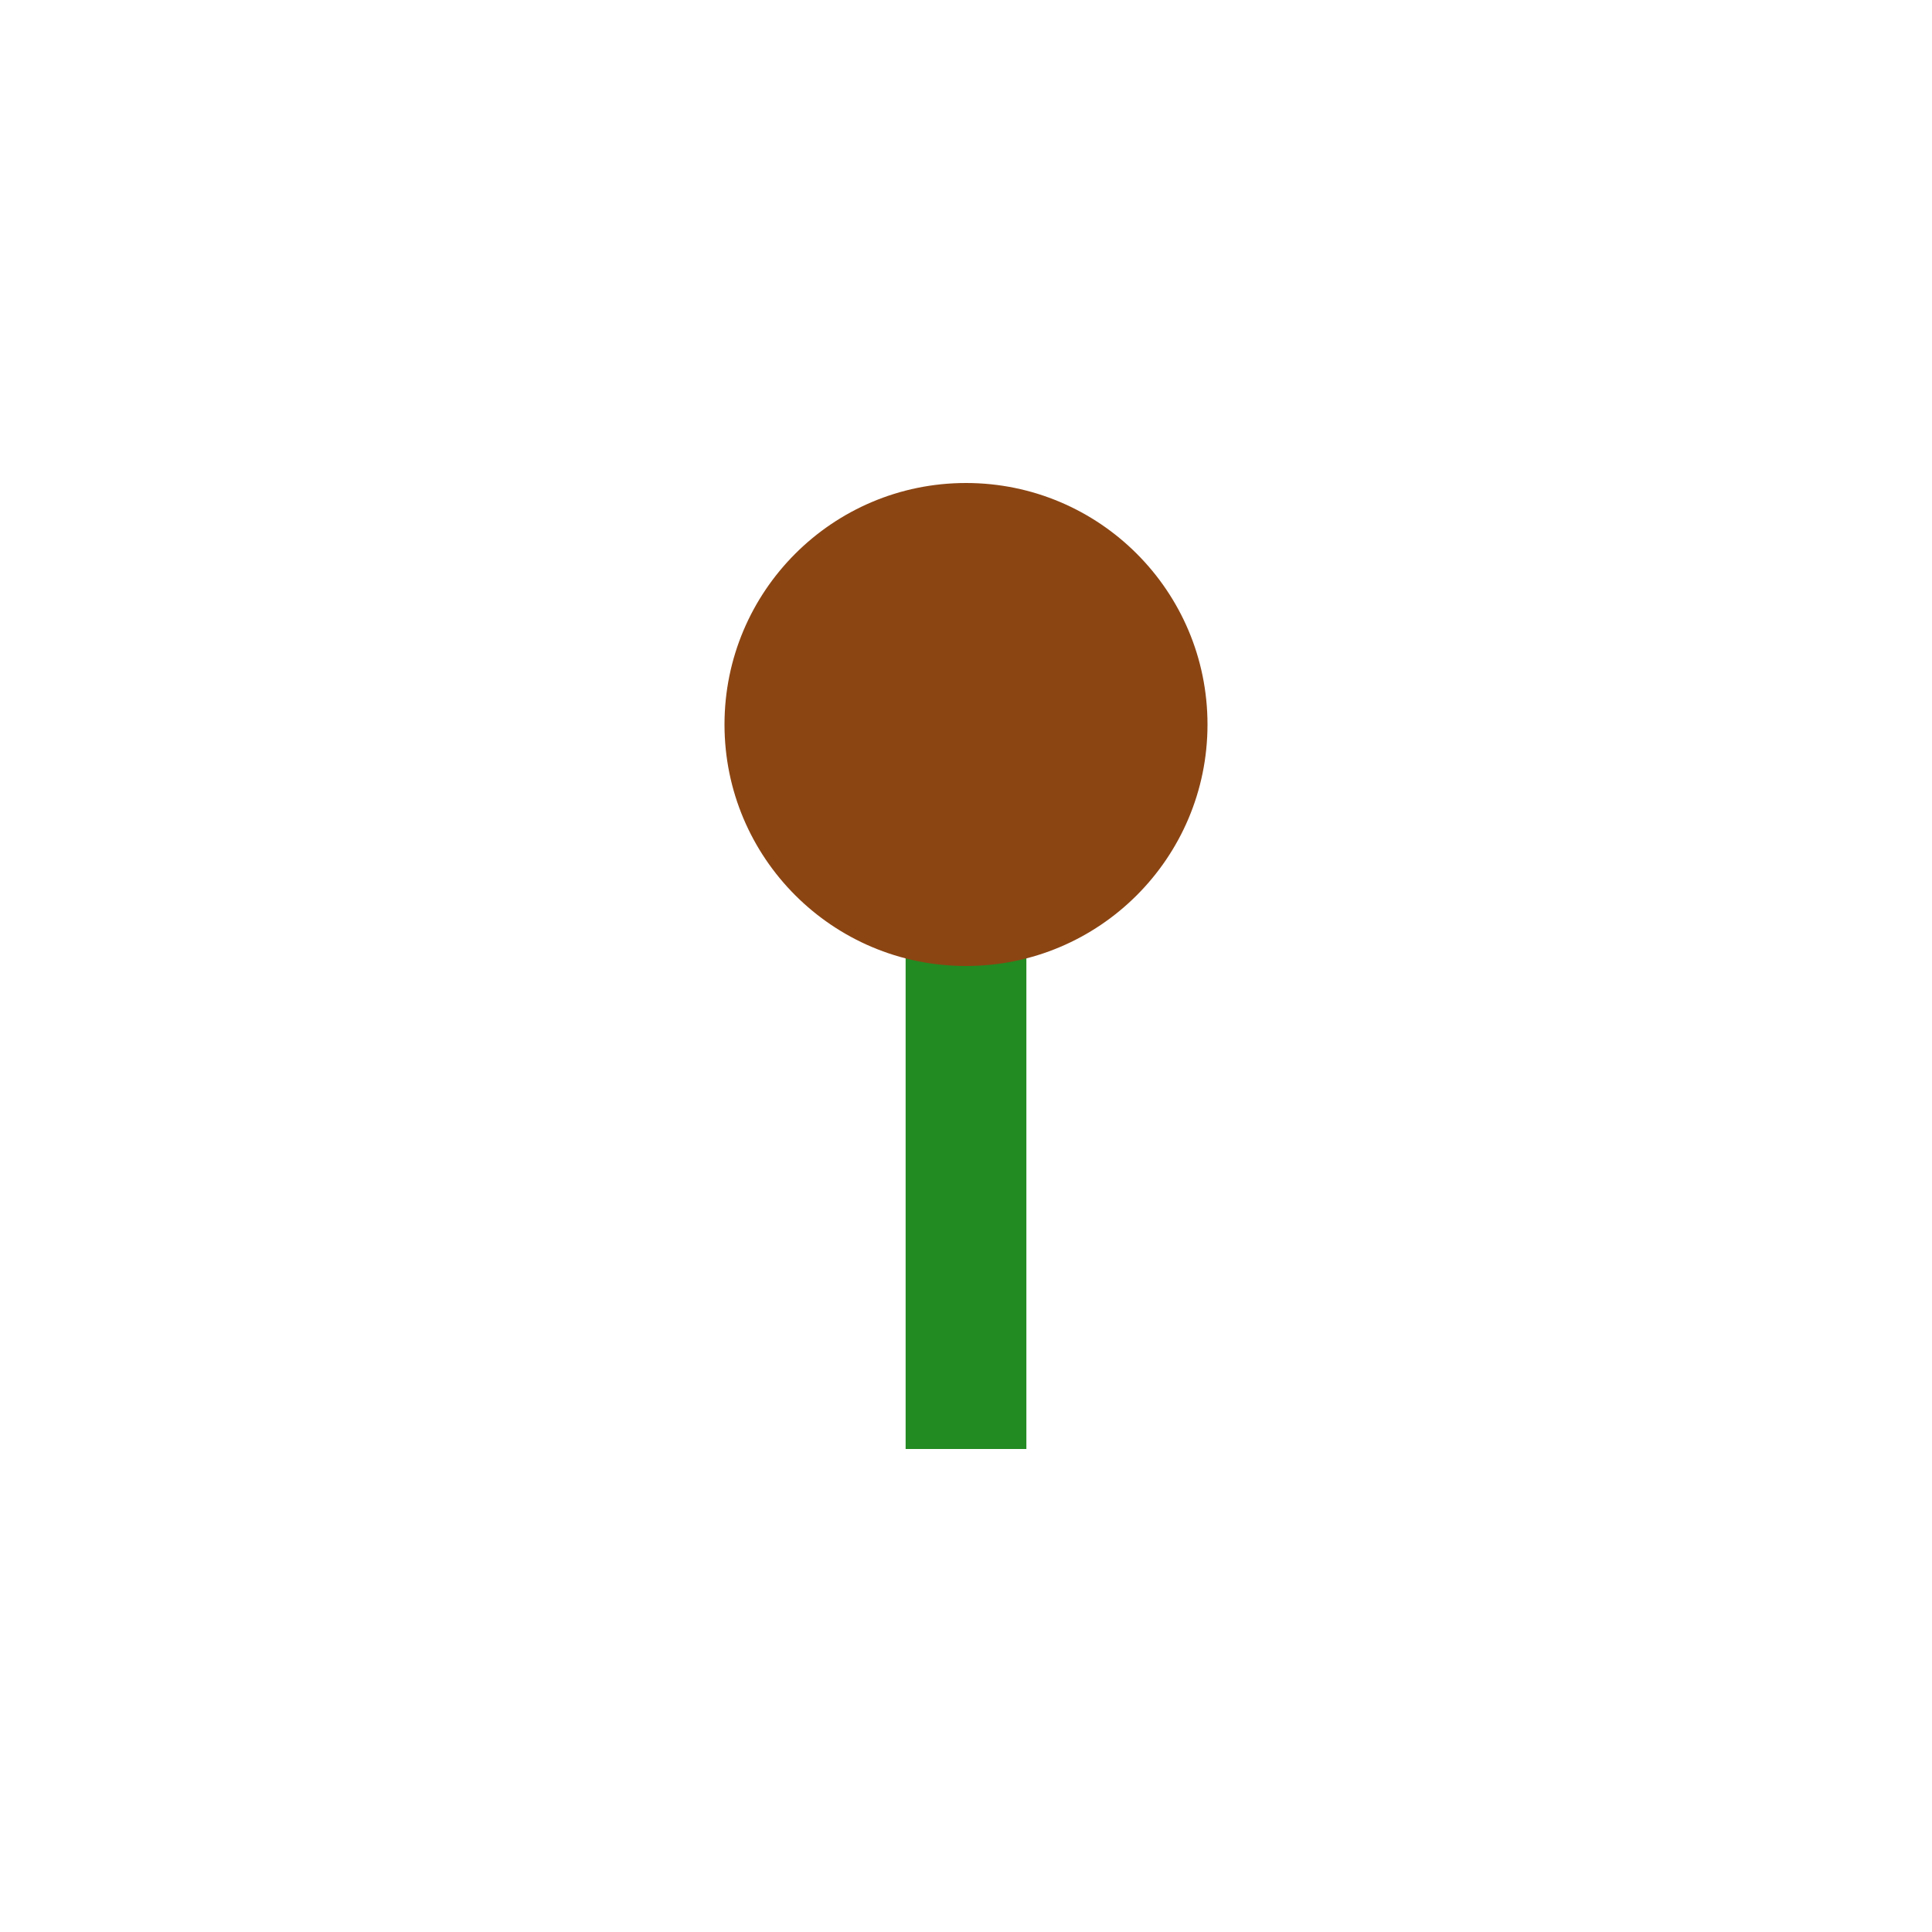
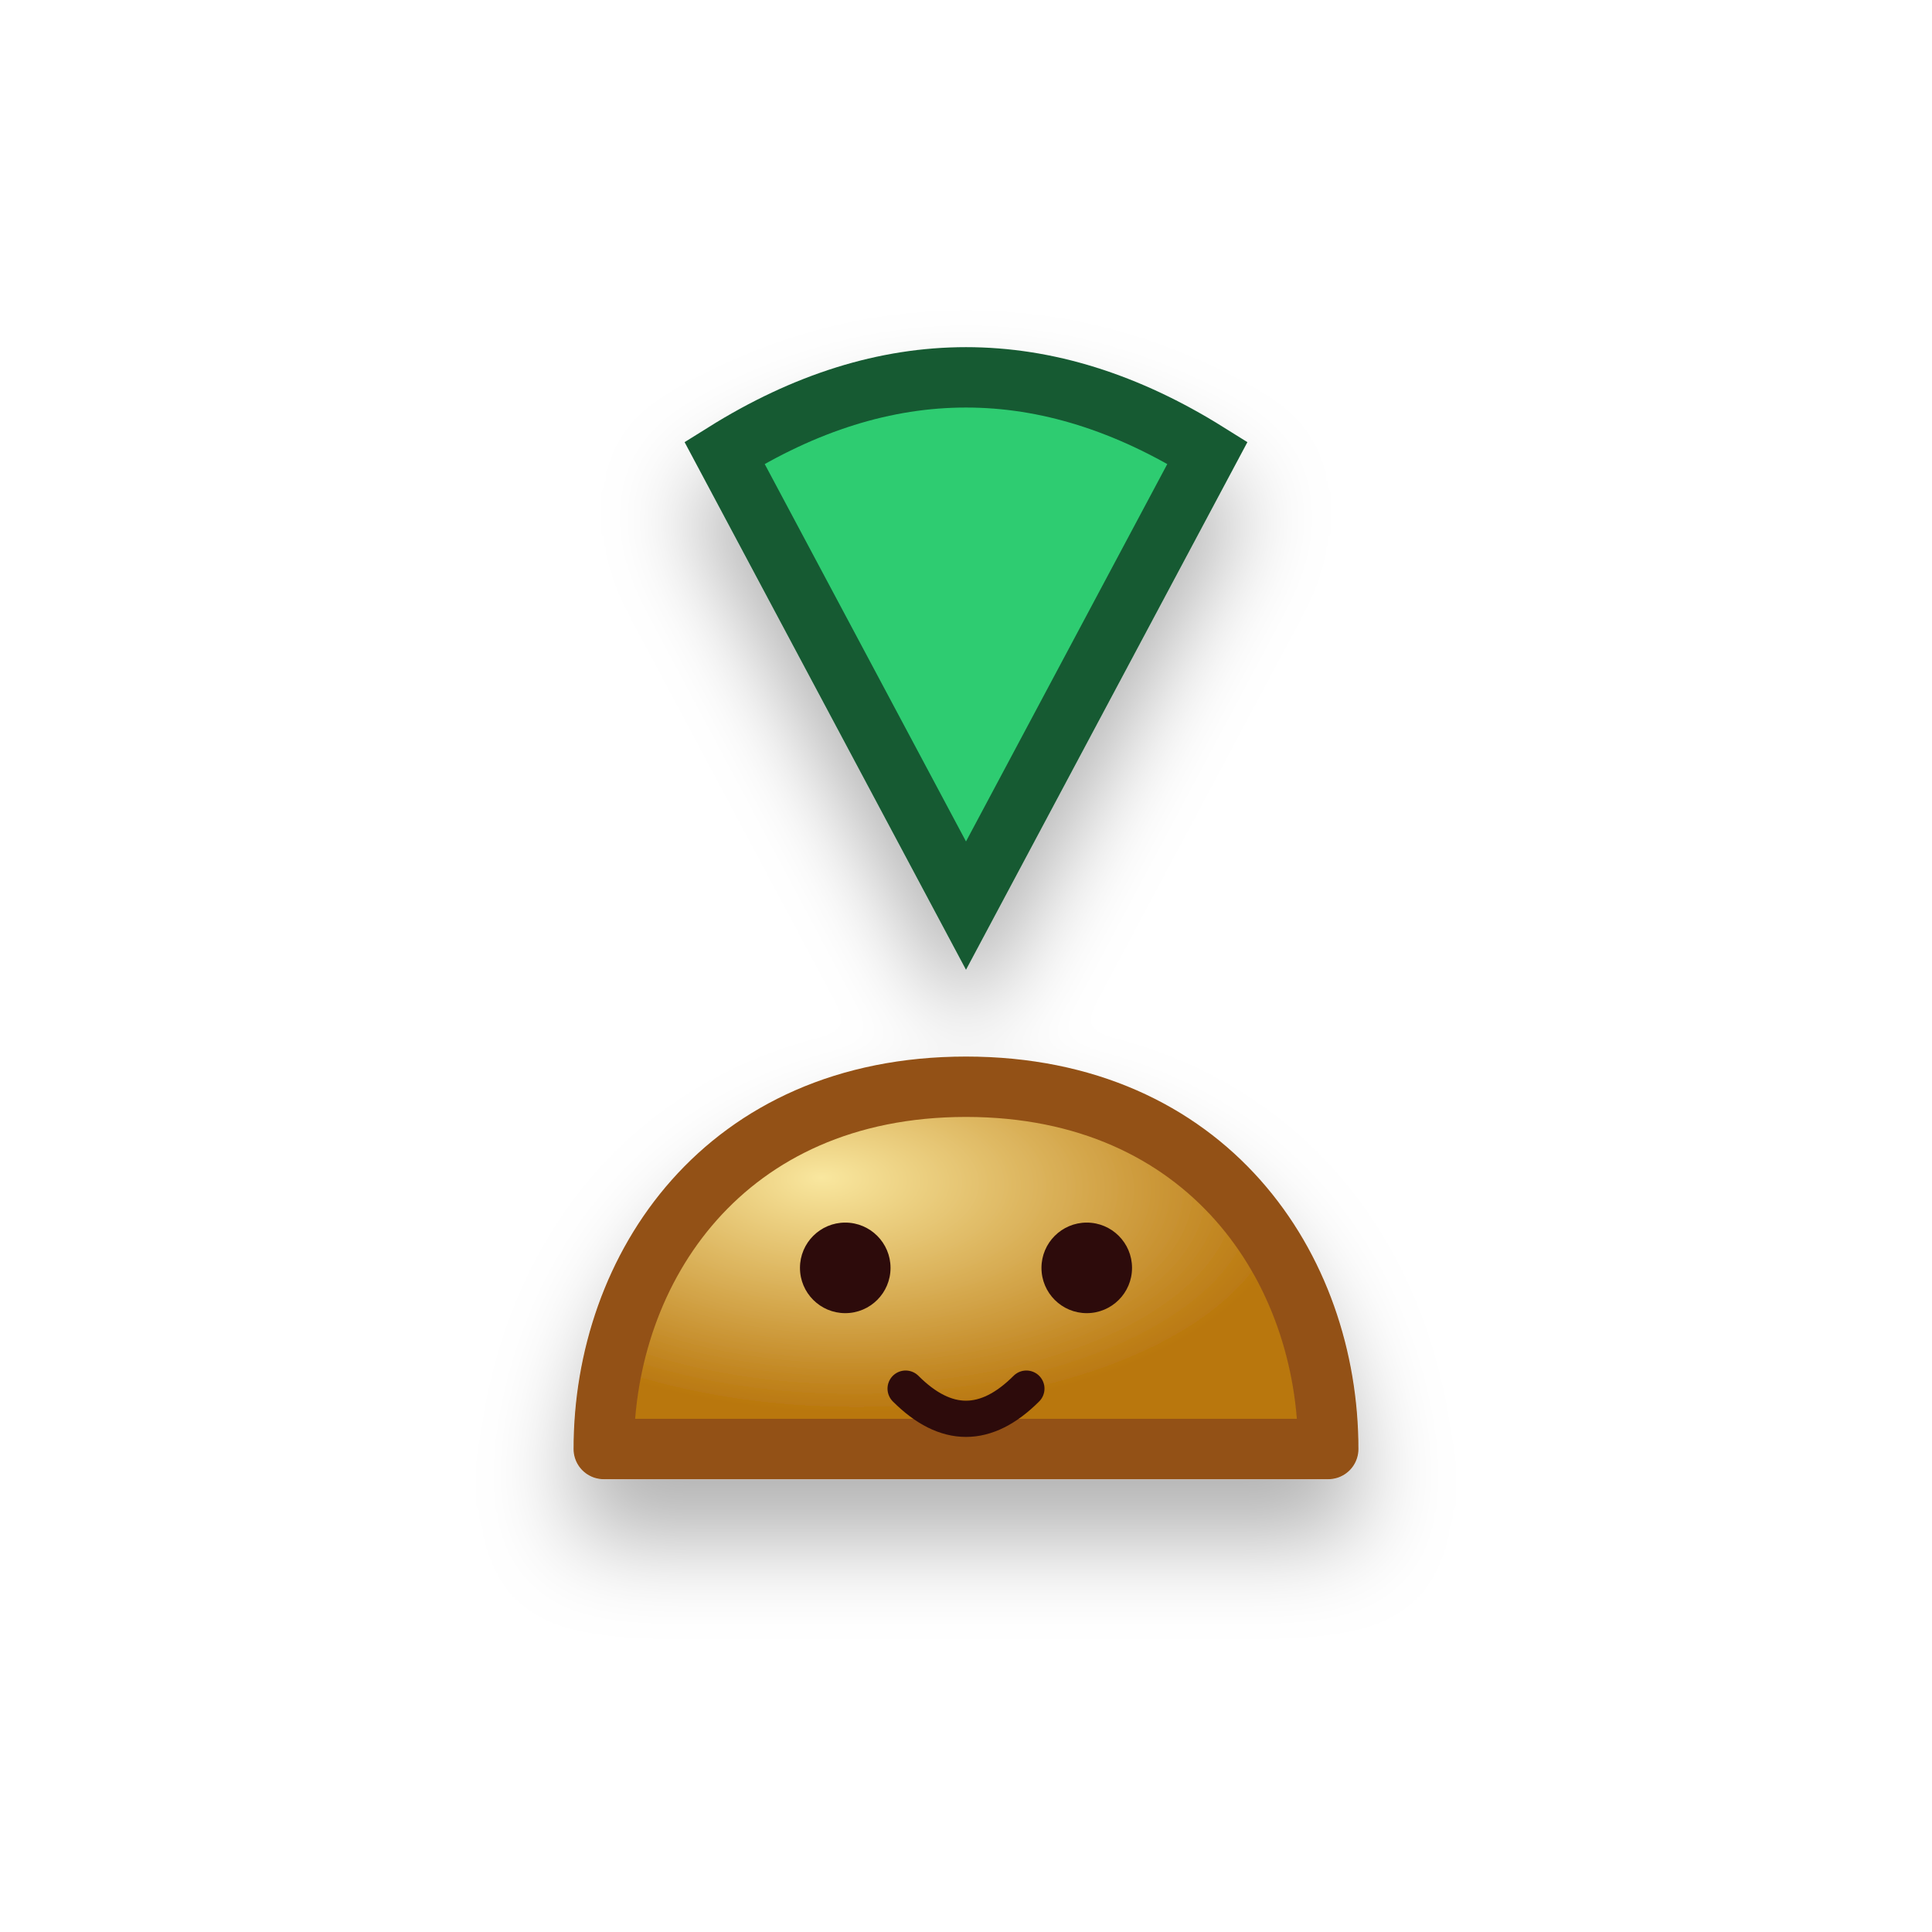
- <svg xmlns="http://www.w3.org/2000/svg" width="32" height="32" viewBox="0 0 32 32">
-   <rect x="15" y="12" width="2" height="12" fill="#228B22" />
-   <circle cx="16" cy="12" r="4" fill="#8B4513" />
+ <svg xmlns="http://www.w3.org/2000/svg" width="64" height="64" viewBox="0 0 64 64">
+   <defs>
+     <radialGradient id="grad_onion" cx="35%" cy="30%" r="60%" fx="30%" fy="25%">
+       <stop offset="0%" stop-color="#F9E79F" />
+       <stop offset="100%" stop-color="#B9770E" />
+     </radialGradient>
+     <filter id="shadow_onion" x="-20%" y="-20%" width="140%" height="140%">
+       <feDropShadow dx="0" dy="2" stdDeviation="1.5" flood-color="#000000" flood-opacity="0.3" />
+     </filter>
+   </defs>
+   <g filter="url(#shadow_onion)">
+     <path d="M32 30 L24 15 Q32 10 40 15 Z" fill="#2ECC71" stroke="#145A32" stroke-width="2" />
+     <path d="M32 36 C24 36 20 42 20 48 L44 48 C44 42 40 36 32 36 Z" fill="url(#grad_onion)" stroke="#935116" stroke-width="2" stroke-linecap="round" stroke-linejoin="round" />
+   </g>
+   <g fill="#2D0B0B" transform="translate(0, 8)">
+     <circle cx="28" cy="34" r="1.5" />
+     <circle cx="36" cy="34" r="1.5" />
+     <path d="M30 38 Q32 40 34 38" fill="none" stroke="#2D0B0B" stroke-width="1.2" stroke-linecap="round" />
+   </g>
</svg>
